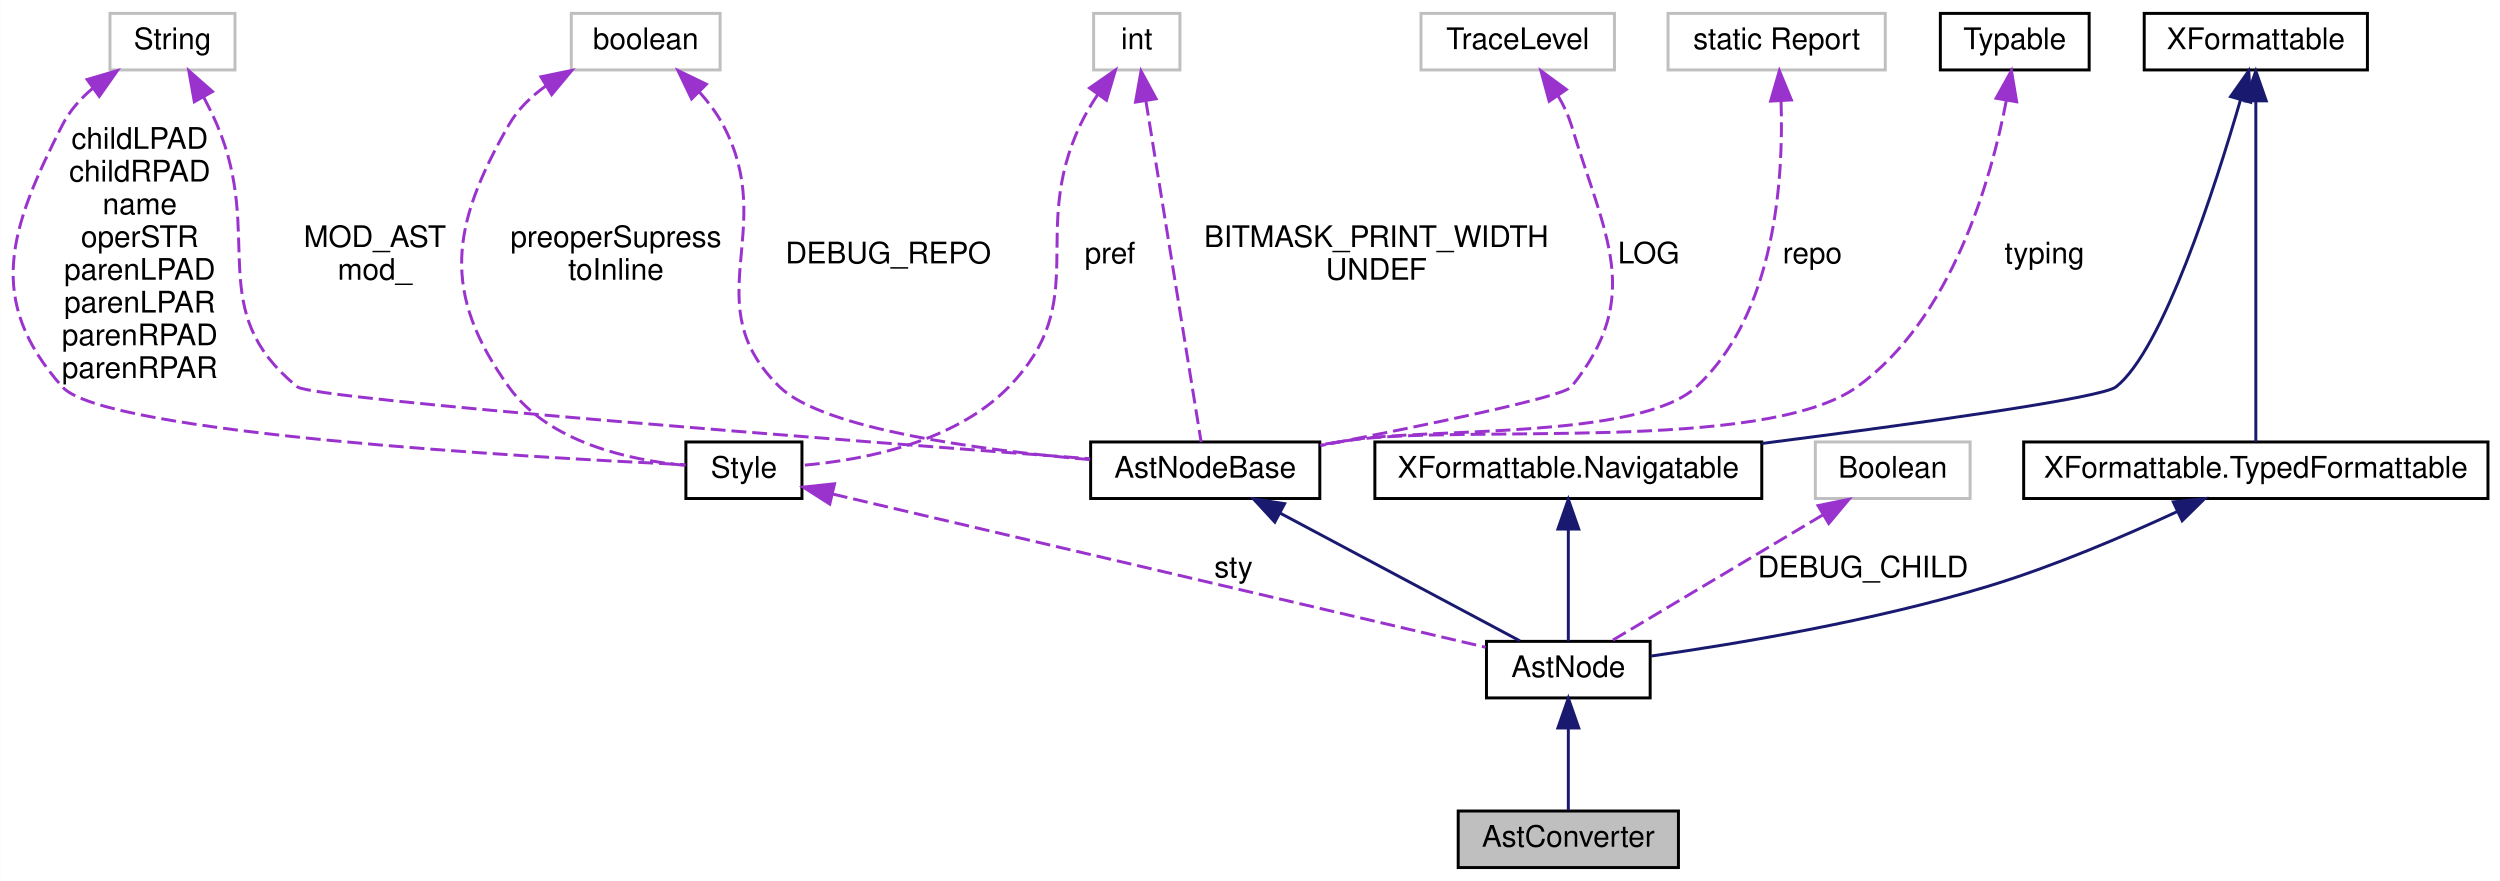
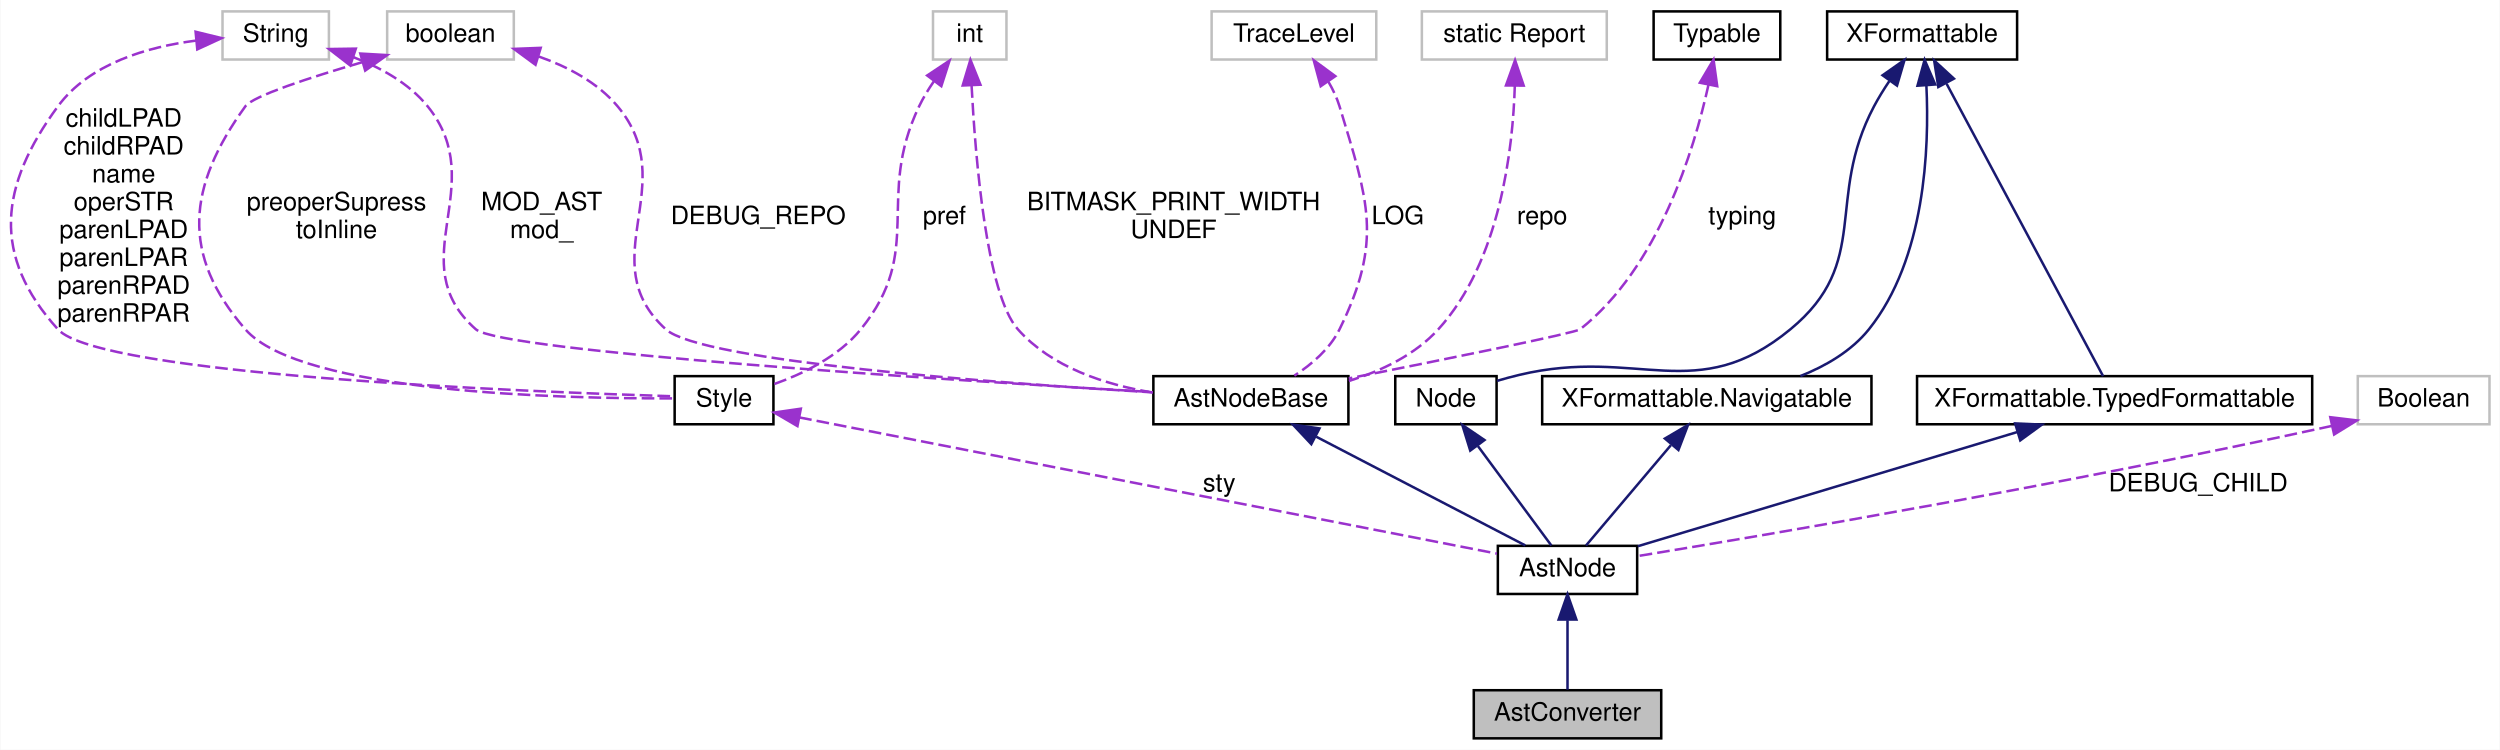
- <svg xmlns="http://www.w3.org/2000/svg" xmlns:xlink="http://www.w3.org/1999/xlink" width="840pt" height="296pt" viewBox="0.00 0.00 839.91 296.00">
+ <svg xmlns="http://www.w3.org/2000/svg" xmlns:xlink="http://www.w3.org/1999/xlink" width="987pt" height="296pt" viewBox="0.00 0.00 986.70 296.00">
  <g id="graph0" class="graph" transform="scale(1 1) rotate(0) translate(4 292)">
-     <polygon fill="white" stroke="transparent" points="-4,4 -4,-292 835.91,-292 835.91,4 -4,4" />
+     <polygon fill="white" stroke="transparent" points="-4,4 -4,-292 982.7,-292 982.7,4 -4,4" />
    <g id="node1" class="node">
      <g id="a_node1">
        <a xlink:title="値の変換のクラス。AstConv&lt;S,T&gt;の単なるラッパー">
-           <polygon fill="#bfbfbf" stroke="black" points="485.91,-0.5 485.91,-19.5 559.91,-19.5 559.91,-0.5 485.91,-0.5" />
-           <text text-anchor="middle" x="522.91" y="-7.5" font-family="Helvetica,sans-Serif" font-size="10.00">AstConverter</text>
+           <polygon fill="#bfbfbf" stroke="black" points="577.7,-0.5 577.7,-19.5 651.7,-19.5 651.7,-0.5 577.7,-0.5" />
+           <text text-anchor="middle" x="614.7" y="-7.5" font-family="Helvetica,sans-Serif" font-size="10.00">AstConverter</text>
        </a>
      </g>
    </g>
    <g id="node2" class="node">
      <g id="a_node2">
        <a xlink:href="classast_1_1_ast_node.html" target="_top" xlink:title="タグなしの順アクセスの子供をもてる抽象構文木のノードのクラス。">
-           <polygon fill="white" stroke="black" points="495.41,-57.5 495.41,-76.5 550.41,-76.5 550.41,-57.5 495.41,-57.5" />
-           <text text-anchor="middle" x="522.91" y="-64.5" font-family="Helvetica,sans-Serif" font-size="10.00">AstNode</text>
+           <polygon fill="white" stroke="black" points="587.2,-57.5 587.2,-76.5 642.2,-76.5 642.2,-57.5 587.2,-57.5" />
+           <text text-anchor="middle" x="614.7" y="-64.5" font-family="Helvetica,sans-Serif" font-size="10.00">AstNode</text>
        </a>
      </g>
    </g>
    <g id="edge1" class="edge">
-       <path fill="none" stroke="midnightblue" d="M522.91,-47.12C522.91,-37.82 522.91,-27.06 522.91,-19.71" />
-       <polygon fill="midnightblue" stroke="midnightblue" points="519.41,-47.41 522.91,-57.41 526.41,-47.41 519.41,-47.41" />
+       <path fill="none" stroke="midnightblue" d="M614.7,-47.12C614.7,-37.82 614.7,-27.06 614.7,-19.71" />
+       <polygon fill="midnightblue" stroke="midnightblue" points="611.2,-47.41 614.7,-57.41 618.2,-47.41 611.2,-47.41" />
    </g>
    <g id="node3" class="node">
      <g id="a_node3">
        <a xlink:href="classast_1_1_ast_node_base.html" target="_top" xlink:title=" ">
-           <polygon fill="white" stroke="black" points="362.41,-124.5 362.41,-143.5 439.41,-143.5 439.41,-124.5 362.41,-124.5" />
-           <text text-anchor="middle" x="400.91" y="-131.5" font-family="Helvetica,sans-Serif" font-size="10.00">AstNodeBase</text>
+           <polygon fill="white" stroke="black" points="451.2,-124.5 451.2,-143.5 528.2,-143.5 528.2,-124.5 451.2,-124.5" />
+           <text text-anchor="middle" x="489.7" y="-131.5" font-family="Helvetica,sans-Serif" font-size="10.00">AstNodeBase</text>
        </a>
      </g>
    </g>
    <g id="edge2" class="edge">
-       <path fill="none" stroke="midnightblue" d="M426.05,-119.6C450.21,-106.73 486.01,-87.66 506.64,-76.67" />
-       <polygon fill="midnightblue" stroke="midnightblue" points="424.29,-116.58 417.11,-124.37 427.58,-122.76 424.29,-116.58" />
+       <path fill="none" stroke="midnightblue" d="M515.46,-119.6C540.22,-106.73 576.89,-87.66 598.03,-76.67" />
+       <polygon fill="midnightblue" stroke="midnightblue" points="513.55,-116.65 506.3,-124.37 516.78,-122.86 513.55,-116.65" />
    </g>
    <g id="node4" class="node">
      <g id="a_node4">
        <a xlink:title=" ">
-           <polygon fill="white" stroke="#bfbfbf" points="32.91,-268.5 32.91,-287.5 74.91,-287.5 74.91,-268.5 32.91,-268.5" />
-           <text text-anchor="middle" x="53.91" y="-275.5" font-family="Helvetica,sans-Serif" font-size="10.00">String</text>
+           <polygon fill="white" stroke="#bfbfbf" points="83.7,-268.5 83.7,-287.5 125.7,-287.5 125.7,-268.5 83.7,-268.5" />
+           <text text-anchor="middle" x="104.7" y="-275.5" font-family="Helvetica,sans-Serif" font-size="10.00">String</text>
        </a>
      </g>
    </g>
    <g id="edge3" class="edge">
-       <path fill="none" stroke="#9a32cd" stroke-dasharray="5,2" d="M64.45,-259.25C66.05,-256.22 67.6,-253.06 68.91,-250 84.93,-212.36 64.11,-187.75 95.91,-162 101.03,-157.85 281.13,-143.94 362.13,-137.87" />
-       <polygon fill="#9a32cd" stroke="#9a32cd" points="61.25,-257.81 59.39,-268.24 67.35,-261.24 61.25,-257.81" />
-       <text text-anchor="middle" x="121.91" y="-209" font-family="Helvetica,sans-Serif" font-size="10.00"> MOD_AST</text>
-       <text text-anchor="middle" x="121.91" y="-198" font-family="Helvetica,sans-Serif" font-size="10.00">mod_</text>
-     </g>
-     <g id="node14" class="node">
-       <g id="a_node14">
+       <path fill="none" stroke="#9a32cd" stroke-dasharray="5,2" d="M135.33,-269.44C146.06,-265.35 157.27,-259.18 164.7,-250 189.87,-218.89 153.7,-188.48 183.7,-162 193.58,-153.28 370.79,-141.92 450.91,-137.2" />
+       <polygon fill="#9a32cd" stroke="#9a32cd" points="134.12,-266.16 125.74,-272.64 136.33,-272.8 134.12,-266.16" />
+       <text text-anchor="middle" x="209.7" y="-209" font-family="Helvetica,sans-Serif" font-size="10.00"> MOD_AST</text>
+       <text text-anchor="middle" x="209.7" y="-198" font-family="Helvetica,sans-Serif" font-size="10.00">mod_</text>
+     </g>
+     <g id="node15" class="node">
+       <g id="a_node15">
        <a xlink:href="classformat_1_1_style.html" target="_top" xlink:title="ノードの表示スタイルに関するプロパティのクラス.">
-           <polygon fill="white" stroke="black" points="226.41,-124.5 226.41,-143.5 265.41,-143.5 265.41,-124.5 226.41,-124.5" />
-           <text text-anchor="middle" x="245.91" y="-131.5" font-family="Helvetica,sans-Serif" font-size="10.00">Style</text>
-         </a>
-       </g>
-     </g>
-     <g id="edge15" class="edge">
-       <path fill="none" stroke="#9a32cd" stroke-dasharray="5,2" d="M27.14,-262.35C23.01,-258.87 19.32,-254.75 16.91,-250 -0.81,-215.13 -9.08,-191.23 16.91,-162 30.74,-146.44 173.27,-138.34 226.23,-135.85" />
-       <polygon fill="#9a32cd" stroke="#9a32cd" points="25.23,-265.29 35.4,-268.28 29.31,-259.61 25.23,-265.29" />
-       <text text-anchor="middle" x="42.91" y="-242" font-family="Helvetica,sans-Serif" font-size="10.00"> childLPAD</text>
-       <text text-anchor="middle" x="42.91" y="-231" font-family="Helvetica,sans-Serif" font-size="10.00">childRPAD</text>
-       <text text-anchor="middle" x="42.91" y="-220" font-family="Helvetica,sans-Serif" font-size="10.00">name</text>
-       <text text-anchor="middle" x="42.91" y="-209" font-family="Helvetica,sans-Serif" font-size="10.00">operSTR</text>
-       <text text-anchor="middle" x="42.91" y="-198" font-family="Helvetica,sans-Serif" font-size="10.00">parenLPAD</text>
-       <text text-anchor="middle" x="42.91" y="-187" font-family="Helvetica,sans-Serif" font-size="10.00">parenLPAR</text>
-       <text text-anchor="middle" x="42.91" y="-176" font-family="Helvetica,sans-Serif" font-size="10.00">parenRPAD</text>
-       <text text-anchor="middle" x="42.91" y="-165" font-family="Helvetica,sans-Serif" font-size="10.00">parenRPAR</text>
+           <polygon fill="white" stroke="black" points="262.2,-124.5 262.2,-143.5 301.2,-143.5 301.2,-124.5 262.2,-124.5" />
+           <text text-anchor="middle" x="281.7" y="-131.5" font-family="Helvetica,sans-Serif" font-size="10.00">Style</text>
+         </a>
+       </g>
+     </g>
+     <g id="edge17" class="edge">
+       <path fill="none" stroke="#9a32cd" stroke-dasharray="5,2" d="M73.24,-275.97C54.14,-273.52 31.12,-266.92 18.7,-250 -4.45,-218.47 -7.51,-191.03 18.7,-162 34.96,-143.98 203.86,-137.31 262.09,-135.53" />
+       <polygon fill="#9a32cd" stroke="#9a32cd" points="73.07,-279.47 83.36,-276.95 73.74,-272.51 73.07,-279.47" />
+       <text text-anchor="middle" x="44.7" y="-242" font-family="Helvetica,sans-Serif" font-size="10.00"> childLPAD</text>
+       <text text-anchor="middle" x="44.7" y="-231" font-family="Helvetica,sans-Serif" font-size="10.00">childRPAD</text>
+       <text text-anchor="middle" x="44.7" y="-220" font-family="Helvetica,sans-Serif" font-size="10.00">name</text>
+       <text text-anchor="middle" x="44.7" y="-209" font-family="Helvetica,sans-Serif" font-size="10.00">operSTR</text>
+       <text text-anchor="middle" x="44.7" y="-198" font-family="Helvetica,sans-Serif" font-size="10.00">parenLPAD</text>
+       <text text-anchor="middle" x="44.7" y="-187" font-family="Helvetica,sans-Serif" font-size="10.00">parenLPAR</text>
+       <text text-anchor="middle" x="44.7" y="-176" font-family="Helvetica,sans-Serif" font-size="10.00">parenRPAD</text>
+       <text text-anchor="middle" x="44.7" y="-165" font-family="Helvetica,sans-Serif" font-size="10.00">parenRPAR</text>
    </g>
    <g id="node5" class="node">
      <g id="a_node5">
        <a xlink:title=" ">
-           <polygon fill="white" stroke="#bfbfbf" points="473.41,-268.5 473.41,-287.5 538.41,-287.5 538.41,-268.5 473.41,-268.5" />
-           <text text-anchor="middle" x="505.91" y="-275.5" font-family="Helvetica,sans-Serif" font-size="10.00">TraceLevel</text>
+           <polygon fill="white" stroke="#bfbfbf" points="474.2,-268.5 474.2,-287.5 539.2,-287.5 539.2,-268.5 474.2,-268.5" />
+           <text text-anchor="middle" x="506.7" y="-275.5" font-family="Helvetica,sans-Serif" font-size="10.00">TraceLevel</text>
        </a>
      </g>
    </g>
    <g id="edge4" class="edge">
-       <path fill="none" stroke="#9a32cd" stroke-dasharray="5,2" d="M519.51,-259.74C521.32,-256.65 522.89,-253.34 523.91,-250 535.24,-212.57 548.42,-192.48 523.91,-162 521.19,-158.62 474.69,-149.08 439.66,-142.3" />
-       <polygon fill="#9a32cd" stroke="#9a32cd" points="516.48,-257.97 513.71,-268.2 522.25,-261.93 516.48,-257.97" />
-       <text text-anchor="middle" x="549.91" y="-203.5" font-family="Helvetica,sans-Serif" font-size="10.00"> LOG</text>
+       <path fill="none" stroke="#9a32cd" stroke-dasharray="5,2" d="M520.3,-259.74C522.11,-256.65 523.69,-253.34 524.7,-250 536.03,-212.57 541.95,-197.1 524.7,-162 520.91,-154.29 513.73,-148.15 506.86,-143.7" />
+       <polygon fill="#9a32cd" stroke="#9a32cd" points="517.27,-257.97 514.51,-268.2 523.04,-261.93 517.27,-257.97" />
+       <text text-anchor="middle" x="547.7" y="-203.5" font-family="Helvetica,sans-Serif" font-size="10.00"> LOG</text>
    </g>
    <g id="node6" class="node">
      <g id="a_node6">
        <a xlink:title=" ">
-           <polygon fill="white" stroke="#bfbfbf" points="556.41,-268.5 556.41,-287.5 629.41,-287.5 629.41,-268.5 556.41,-268.5" />
-           <text text-anchor="middle" x="592.91" y="-275.5" font-family="Helvetica,sans-Serif" font-size="10.00">static Report</text>
+           <polygon fill="white" stroke="#bfbfbf" points="557.2,-268.5 557.2,-287.5 630.2,-287.5 630.2,-268.5 557.2,-268.5" />
+           <text text-anchor="middle" x="593.7" y="-275.5" font-family="Helvetica,sans-Serif" font-size="10.00">static Report</text>
        </a>
      </g>
    </g>
    <g id="edge5" class="edge">
-       <path fill="none" stroke="#9a32cd" stroke-dasharray="5,2" d="M594.39,-257.91C595.26,-232.14 592.54,-186.63 565.91,-162 546.59,-144.14 474.84,-148.42 448.91,-144 445.9,-143.49 442.79,-142.94 439.66,-142.38" />
-       <polygon fill="#9a32cd" stroke="#9a32cd" points="590.88,-258.03 593.82,-268.21 597.87,-258.42 590.88,-258.03" />
-       <text text-anchor="middle" x="604.91" y="-203.5" font-family="Helvetica,sans-Serif" font-size="10.00"> repo</text>
+       <path fill="none" stroke="#9a32cd" stroke-dasharray="5,2" d="M593.9,-258.21C593.15,-233.17 588.14,-188.87 563.7,-162 554.5,-151.88 541.19,-145.55 528.39,-141.59" />
+       <polygon fill="#9a32cd" stroke="#9a32cd" points="590.4,-258.27 594,-268.24 597.4,-258.2 590.4,-258.27" />
+       <text text-anchor="middle" x="604.7" y="-203.5" font-family="Helvetica,sans-Serif" font-size="10.00"> repo</text>
    </g>
    <g id="node7" class="node">
      <g id="a_node7">
        <a xlink:title=" ">
-           <polygon fill="white" stroke="#bfbfbf" points="363.41,-268.5 363.41,-287.5 392.41,-287.5 392.41,-268.5 363.41,-268.5" />
-           <text text-anchor="middle" x="377.91" y="-275.5" font-family="Helvetica,sans-Serif" font-size="10.00">int</text>
+           <polygon fill="white" stroke="#bfbfbf" points="364.2,-268.5 364.2,-287.5 393.2,-287.5 393.2,-268.5 364.2,-268.5" />
+           <text text-anchor="middle" x="378.7" y="-275.5" font-family="Helvetica,sans-Serif" font-size="10.00">int</text>
        </a>
      </g>
    </g>
    <g id="edge6" class="edge">
-       <path fill="none" stroke="#9a32cd" stroke-dasharray="5,2" d="M380.97,-258.11C386.02,-226.93 395.9,-165.93 399.53,-143.52" />
-       <polygon fill="#9a32cd" stroke="#9a32cd" points="377.49,-257.69 379.35,-268.12 384.4,-258.81 377.49,-257.69" />
-       <text text-anchor="middle" x="458.41" y="-209" font-family="Helvetica,sans-Serif" font-size="10.00"> BITMASK_PRINT_WIDTH</text>
-       <text text-anchor="middle" x="458.41" y="-198" font-family="Helvetica,sans-Serif" font-size="10.00">UNDEF</text>
-     </g>
-     <g id="edge16" class="edge">
-       <path fill="none" stroke="#9a32cd" stroke-dasharray="5,2" d="M364.71,-260.12C362.56,-256.88 360.52,-253.42 358.91,-250 341.65,-213.32 363.16,-191.07 334.91,-162 316.67,-143.24 285.88,-137.41 265.72,-135.66" />
-       <polygon fill="#9a32cd" stroke="#9a32cd" points="362.05,-262.42 370.75,-268.48 367.73,-258.32 362.05,-262.42" />
-       <text text-anchor="middle" x="368.91" y="-203.5" font-family="Helvetica,sans-Serif" font-size="10.00"> pref</text>
+       <path fill="none" stroke="#9a32cd" stroke-dasharray="5,2" d="M379.42,-258.37C380.92,-229.55 385.32,-175.98 397.7,-162 411.05,-146.92 432.33,-140.06 451.07,-137.02" />
+       <polygon fill="#9a32cd" stroke="#9a32cd" points="375.92,-258.25 378.97,-268.4 382.92,-258.56 375.92,-258.25" />
+       <text text-anchor="middle" x="459.2" y="-209" font-family="Helvetica,sans-Serif" font-size="10.00"> BITMASK_PRINT_WIDTH</text>
+       <text text-anchor="middle" x="459.2" y="-198" font-family="Helvetica,sans-Serif" font-size="10.00">UNDEF</text>
+     </g>
+     <g id="edge18" class="edge">
+       <path fill="none" stroke="#9a32cd" stroke-dasharray="5,2" d="M364.54,-259.89C362.36,-256.73 360.31,-253.36 358.7,-250 341.24,-213.54 361.16,-193.4 335.7,-162 326.98,-151.25 312.9,-144.41 301.3,-140.3" />
+       <polygon fill="#9a32cd" stroke="#9a32cd" points="361.9,-262.2 370.72,-268.07 367.48,-257.98 361.9,-262.2" />
+       <text text-anchor="middle" x="368.7" y="-203.5" font-family="Helvetica,sans-Serif" font-size="10.00"> pref</text>
    </g>
    <g id="node8" class="node">
      <g id="a_node8">
        <a xlink:href="interfacetype_1_1_typable.html" target="_top" xlink:title="抽象ノードがもつ関数型のインタフェース">
-           <polygon fill="white" stroke="black" points="647.91,-268.5 647.91,-287.5 697.91,-287.5 697.91,-268.5 647.91,-268.5" />
-           <text text-anchor="middle" x="672.91" y="-275.5" font-family="Helvetica,sans-Serif" font-size="10.00">Typable</text>
+           <polygon fill="white" stroke="black" points="648.7,-268.5 648.7,-287.5 698.7,-287.5 698.7,-268.5 648.7,-268.5" />
+           <text text-anchor="middle" x="673.7" y="-275.5" font-family="Helvetica,sans-Serif" font-size="10.00">Typable</text>
        </a>
      </g>
    </g>
    <g id="edge7" class="edge">
-       <path fill="none" stroke="#9a32cd" stroke-dasharray="5,2" d="M670.05,-258.08C665,-231.79 651.81,-184.87 619.91,-162 588.85,-139.74 486.71,-149.53 448.91,-144 445.89,-143.56 442.77,-143.06 439.63,-142.54" />
-       <polygon fill="#9a32cd" stroke="#9a32cd" points="666.65,-258.99 671.8,-268.25 673.55,-257.8 666.65,-258.99" />
-       <text text-anchor="middle" x="682.91" y="-203.5" font-family="Helvetica,sans-Serif" font-size="10.00"> typing</text>
+       <path fill="none" stroke="#9a32cd" stroke-dasharray="5,2" d="M670.35,-258.5C664.67,-232.72 650.61,-186.41 619.7,-162 617.86,-160.55 565.98,-150.06 528.32,-142.59" />
+       <polygon fill="#9a32cd" stroke="#9a32cd" points="666.95,-259.35 672.35,-268.46 673.81,-257.97 666.95,-259.35" />
+       <text text-anchor="middle" x="683.7" y="-203.5" font-family="Helvetica,sans-Serif" font-size="10.00"> typing</text>
    </g>
    <g id="node9" class="node">
      <g id="a_node9">
        <a xlink:title=" ">
-           <polygon fill="white" stroke="#bfbfbf" points="187.91,-268.5 187.91,-287.5 237.91,-287.5 237.91,-268.5 187.91,-268.5" />
-           <text text-anchor="middle" x="212.91" y="-275.5" font-family="Helvetica,sans-Serif" font-size="10.00">boolean</text>
+           <polygon fill="white" stroke="#bfbfbf" points="148.7,-268.5 148.7,-287.5 198.7,-287.5 198.7,-268.5 148.7,-268.5" />
+           <text text-anchor="middle" x="173.7" y="-275.5" font-family="Helvetica,sans-Serif" font-size="10.00">boolean</text>
        </a>
      </g>
    </g>
    <g id="edge8" class="edge">
-       <path fill="none" stroke="#9a32cd" stroke-dasharray="5,2" d="M230.93,-261.11C233.96,-257.71 236.81,-253.94 238.91,-250 257.72,-214.69 229.25,-189.92 257.91,-162 272.43,-147.85 324.95,-140.83 362.12,-137.56" />
-       <polygon fill="#9a32cd" stroke="#9a32cd" points="228.33,-258.76 223.75,-268.31 233.29,-263.7 228.33,-258.76" />
-       <text text-anchor="middle" x="294.41" y="-203.5" font-family="Helvetica,sans-Serif" font-size="10.00"> DEBUG_REPO</text>
-     </g>
-     <g id="edge17" class="edge">
-       <path fill="none" stroke="#9a32cd" stroke-dasharray="5,2" d="M179.37,-263.12C174.38,-259.58 169.91,-255.25 166.91,-250 147.47,-216.06 144.16,-193.81 166.91,-162 180.31,-143.25 207.54,-137.38 226.25,-135.62" />
-       <polygon fill="#9a32cd" stroke="#9a32cd" points="177.71,-266.2 188.09,-268.34 181.31,-260.2 177.71,-266.2" />
-       <text text-anchor="middle" x="202.91" y="-209" font-family="Helvetica,sans-Serif" font-size="10.00"> preoperSupress</text>
-       <text text-anchor="middle" x="202.91" y="-198" font-family="Helvetica,sans-Serif" font-size="10.00">toInline</text>
+       <path fill="none" stroke="#9a32cd" stroke-dasharray="5,2" d="M208.57,-269.68C219.99,-265.66 231.76,-259.47 239.7,-250 265.4,-219.33 229.08,-188.9 258.7,-162 272.64,-149.34 388.87,-140.8 450.95,-137.09" />
+       <polygon fill="#9a32cd" stroke="#9a32cd" points="207.27,-266.42 198.74,-272.7 209.32,-273.11 207.27,-266.42" />
+       <text text-anchor="middle" x="295.2" y="-203.5" font-family="Helvetica,sans-Serif" font-size="10.00"> DEBUG_REPO</text>
+     </g>
+     <g id="edge19" class="edge">
+       <path fill="none" stroke="#9a32cd" stroke-dasharray="5,2" d="M138.83,-267.43C118.25,-261.43 95.64,-254.08 92.7,-250 69.83,-218.27 67.07,-191.55 92.7,-162 114.47,-136.9 218.07,-134.55 261.97,-134.72" />
+       <polygon fill="#9a32cd" stroke="#9a32cd" points="138.1,-270.86 148.68,-270.25 140.03,-264.13 138.1,-270.86" />
+       <text text-anchor="middle" x="128.7" y="-209" font-family="Helvetica,sans-Serif" font-size="10.00"> preoperSupress</text>
+       <text text-anchor="middle" x="128.7" y="-198" font-family="Helvetica,sans-Serif" font-size="10.00">toInline</text>
    </g>
    <g id="node10" class="node">
      <g id="a_node10">
-         <a xlink:href="interfaceformat_1_1_x_formattable_1_1_navigatable.html" target="_top" xlink:title="木構造の分岐ノードとして清書可能なオブジェクトのクラス">
-           <polygon fill="white" stroke="black" points="457.91,-124.5 457.91,-143.5 587.91,-143.5 587.91,-124.5 457.91,-124.5" />
-           <text text-anchor="middle" x="522.91" y="-131.5" font-family="Helvetica,sans-Serif" font-size="10.00">XFormattable.Navigatable</text>
+         <a xlink:href="interfaceast_1_1_node.html" target="_top" xlink:title=" ">
+           <polygon fill="white" stroke="black" points="546.7,-124.5 546.7,-143.5 586.7,-143.5 586.7,-124.5 546.7,-124.5" />
+           <text text-anchor="middle" x="566.7" y="-131.5" font-family="Helvetica,sans-Serif" font-size="10.00">Node</text>
        </a>
      </g>
    </g>
    <g id="edge9" class="edge">
-       <path fill="none" stroke="midnightblue" d="M522.91,-114.04C522.91,-101.67 522.91,-86.12 522.91,-76.63" />
-       <polygon fill="midnightblue" stroke="midnightblue" points="519.41,-114.23 522.91,-124.23 526.41,-114.23 519.41,-114.23" />
+       <path fill="none" stroke="midnightblue" d="M579.32,-115.9C588.65,-103.27 600.96,-86.6 608.33,-76.63" />
+       <polygon fill="midnightblue" stroke="midnightblue" points="576.3,-114.11 573.17,-124.23 581.93,-118.27 576.3,-114.11" />
    </g>
    <g id="node11" class="node">
      <g id="a_node11">
        <a xlink:href="interfaceformat_1_1_x_formattable.html" target="_top" xlink:title="入れ子フォーマット出力可能なオブジェクトのインタフェース。">
-           <polygon fill="white" stroke="black" points="716.41,-268.5 716.41,-287.5 791.41,-287.5 791.41,-268.5 716.41,-268.5" />
-           <text text-anchor="middle" x="753.91" y="-275.5" font-family="Helvetica,sans-Serif" font-size="10.00">XFormattable</text>
+           <polygon fill="white" stroke="black" points="717.2,-268.5 717.2,-287.5 792.2,-287.5 792.2,-268.5 717.2,-268.5" />
+           <text text-anchor="middle" x="754.7" y="-275.5" font-family="Helvetica,sans-Serif" font-size="10.00">XFormattable</text>
        </a>
      </g>
    </g>
    <g id="edge10" class="edge">
-       <path fill="none" stroke="midnightblue" d="M748.74,-258.36C740.23,-229.07 722.64,-174.32 706.91,-162 702.11,-158.24 638.95,-149.52 587.95,-143" />
-       <polygon fill="midnightblue" stroke="midnightblue" points="745.43,-259.54 751.53,-268.2 752.16,-257.62 745.43,-259.54" />
+       <path fill="none" stroke="midnightblue" d="M741.76,-259.99C739.58,-256.76 737.47,-253.34 735.7,-250 716.19,-213.07 734.93,-188.57 702.7,-162 665.49,-131.33 642.61,-155.17 595.7,-144 592.83,-143.32 589.82,-142.5 586.88,-141.64" />
+       <polygon fill="midnightblue" stroke="midnightblue" points="739.09,-262.28 747.77,-268.37 744.78,-258.2 739.09,-262.28" />
    </g>
    <g id="node12" class="node">
      <g id="a_node12">
-         <a xlink:href="interfaceformat_1_1_x_formattable_1_1_typed_formattable.html" target="_top" xlink:title="ノードの型情報をもつ書式出力可能なオブジェクトのインタフェース．">
-           <polygon fill="white" stroke="black" points="675.91,-124.5 675.91,-143.5 831.91,-143.5 831.91,-124.5 675.91,-124.5" />
-           <text text-anchor="middle" x="753.91" y="-131.5" font-family="Helvetica,sans-Serif" font-size="10.00">XFormattable.TypedFormattable</text>
+         <a xlink:href="interfaceformat_1_1_x_formattable_1_1_navigatable.html" target="_top" xlink:title="木構造の分岐ノードとして清書可能なオブジェクトのクラス">
+           <polygon fill="white" stroke="black" points="604.7,-124.5 604.7,-143.5 734.7,-143.5 734.7,-124.5 604.7,-124.5" />
+           <text text-anchor="middle" x="669.7" y="-131.5" font-family="Helvetica,sans-Serif" font-size="10.00">XFormattable.Navigatable</text>
        </a>
      </g>
    </g>
    <g id="edge12" class="edge">
-       <path fill="none" stroke="midnightblue" d="M753.91,-258.11C753.91,-226.93 753.91,-165.93 753.91,-143.52" />
-       <polygon fill="midnightblue" stroke="midnightblue" points="750.41,-258.12 753.91,-268.12 757.41,-258.12 750.41,-258.12" />
-     </g>
-     <g id="edge11" class="edge">
-       <path fill="none" stroke="midnightblue" d="M727.61,-120.16C709.95,-111.97 685.96,-101.68 663.91,-95 625.39,-83.32 579.35,-75.63 550.61,-71.55" />
-       <polygon fill="midnightblue" stroke="midnightblue" points="726.18,-123.36 736.72,-124.46 729.17,-117.03 726.18,-123.36" />
+       <path fill="none" stroke="midnightblue" d="M756.39,-258.17C757.58,-233.39 755.95,-189.74 733.7,-162 726.83,-153.44 716.76,-147.55 706.63,-143.52" />
+       <polygon fill="midnightblue" stroke="midnightblue" points="752.88,-258.17 755.69,-268.39 759.87,-258.65 752.88,-258.17" />
    </g>
    <g id="node13" class="node">
      <g id="a_node13">
-         <a xlink:title=" ">
-           <polygon fill="white" stroke="#bfbfbf" points="605.91,-124.5 605.91,-143.5 657.91,-143.5 657.91,-124.5 605.91,-124.5" />
-           <text text-anchor="middle" x="631.91" y="-131.5" font-family="Helvetica,sans-Serif" font-size="10.00">Boolean</text>
-         </a>
-       </g>
+         <a xlink:href="interfaceformat_1_1_x_formattable_1_1_typed_formattable.html" target="_top" xlink:title="ノードの型情報をもつ書式出力可能なオブジェクトのインタフェース．">
+           <polygon fill="white" stroke="black" points="752.7,-124.5 752.7,-143.5 908.7,-143.5 908.7,-124.5 752.7,-124.5" />
+           <text text-anchor="middle" x="830.7" y="-131.5" font-family="Helvetica,sans-Serif" font-size="10.00">XFormattable.TypedFormattable</text>
+         </a>
+       </g>
+     </g>
+     <g id="edge14" class="edge">
+       <path fill="none" stroke="midnightblue" d="M764.37,-258.92C780.92,-228 814.04,-166.12 826.14,-143.52" />
+       <polygon fill="midnightblue" stroke="midnightblue" points="761.09,-257.65 759.45,-268.12 767.26,-260.95 761.09,-257.65" />
+     </g>
+     <g id="edge11" class="edge">
+       <path fill="none" stroke="midnightblue" d="M655.54,-116.27C644.82,-103.6 630.52,-86.7 622,-76.63" />
+       <polygon fill="midnightblue" stroke="midnightblue" points="653.15,-118.86 662.28,-124.23 658.49,-114.34 653.15,-118.86" />
    </g>
    <g id="edge13" class="edge">
-       <path fill="none" stroke="#9a32cd" stroke-dasharray="5,2" d="M608.33,-118.94C586.75,-106.07 555.48,-87.43 537.37,-76.63" />
-       <polygon fill="#9a32cd" stroke="#9a32cd" points="606.82,-122.12 617.21,-124.23 610.41,-116.11 606.82,-122.12" />
-       <text text-anchor="middle" x="621.91" y="-98" font-family="Helvetica,sans-Serif" font-size="10.00"> DEBUG_CHILD</text>
-     </g>
-     <g id="edge14" class="edge">
-       <path fill="none" stroke="#9a32cd" stroke-dasharray="5,2" d="M275.8,-125.98C329.79,-113.32 442.81,-86.8 495.17,-74.51" />
-       <polygon fill="#9a32cd" stroke="#9a32cd" points="274.76,-122.63 265.83,-128.33 276.36,-129.45 274.76,-122.63" />
-       <text text-anchor="middle" x="410.41" y="-98" font-family="Helvetica,sans-Serif" font-size="10.00"> sty</text>
+       <path fill="none" stroke="midnightblue" d="M792.19,-121.41C749.16,-108.46 680.56,-87.82 642.47,-76.36" />
+       <polygon fill="midnightblue" stroke="midnightblue" points="791.43,-124.84 802.01,-124.37 793.45,-118.14 791.43,-124.84" />
+     </g>
+     <g id="node14" class="node">
+       <g id="a_node14">
+         <a xlink:title=" ">
+           <polygon fill="white" stroke="#bfbfbf" points="926.7,-124.5 926.7,-143.5 978.7,-143.5 978.7,-124.5 926.7,-124.5" />
+           <text text-anchor="middle" x="952.7" y="-131.5" font-family="Helvetica,sans-Serif" font-size="10.00">Boolean</text>
+         </a>
+       </g>
+     </g>
+     <g id="edge15" class="edge">
+       <path fill="none" stroke="#9a32cd" stroke-dasharray="5,2" d="M916.4,-123.83C809.61,-100.52 694.24,-80.95 642.4,-72.46" />
+       <polygon fill="#9a32cd" stroke="#9a32cd" points="915.85,-127.29 926.37,-126.02 917.36,-120.46 915.85,-127.29" />
+       <text text-anchor="middle" x="863.7" y="-98" font-family="Helvetica,sans-Serif" font-size="10.00"> DEBUG_CHILD</text>
+     </g>
+     <g id="edge16" class="edge">
+       <path fill="none" stroke="#9a32cd" stroke-dasharray="5,2" d="M311.36,-127.21C375.15,-114.76 524.64,-85.58 586.81,-73.44" />
+       <polygon fill="#9a32cd" stroke="#9a32cd" points="310.68,-123.78 301.53,-129.13 312.02,-130.65 310.68,-123.78" />
+       <text text-anchor="middle" x="477.2" y="-98" font-family="Helvetica,sans-Serif" font-size="10.00"> sty</text>
    </g>
  </g>
</svg>
